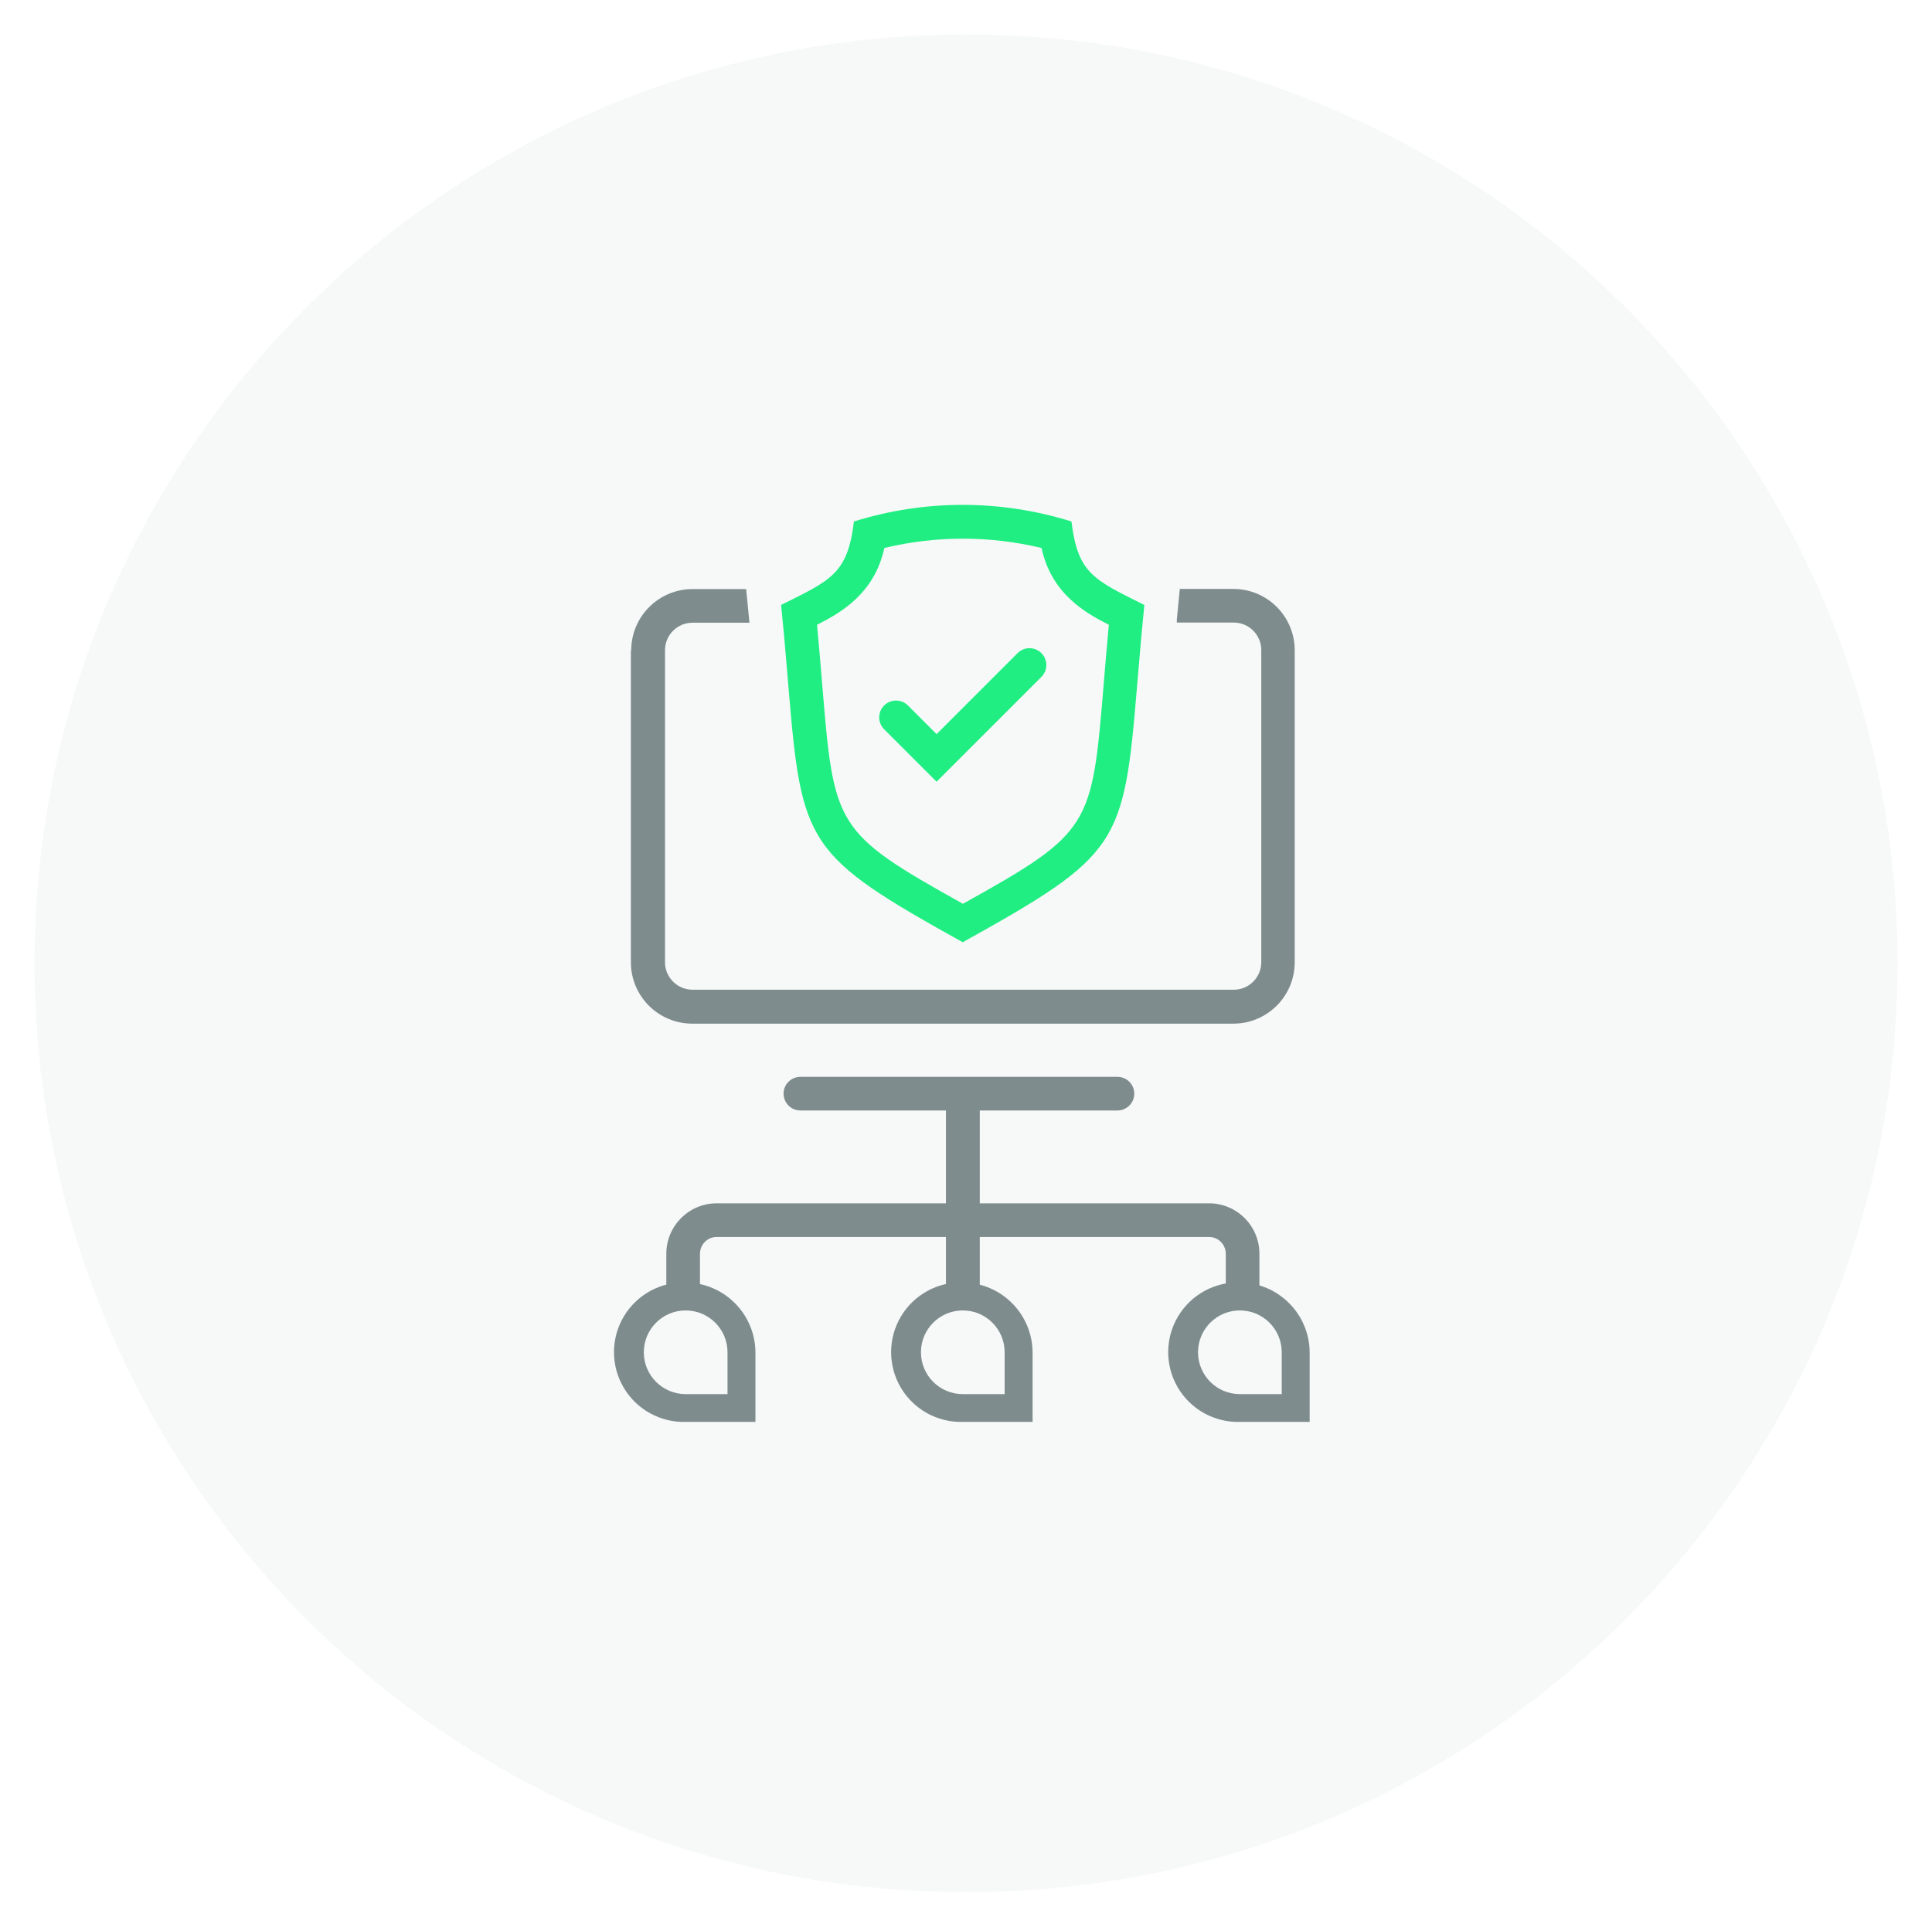
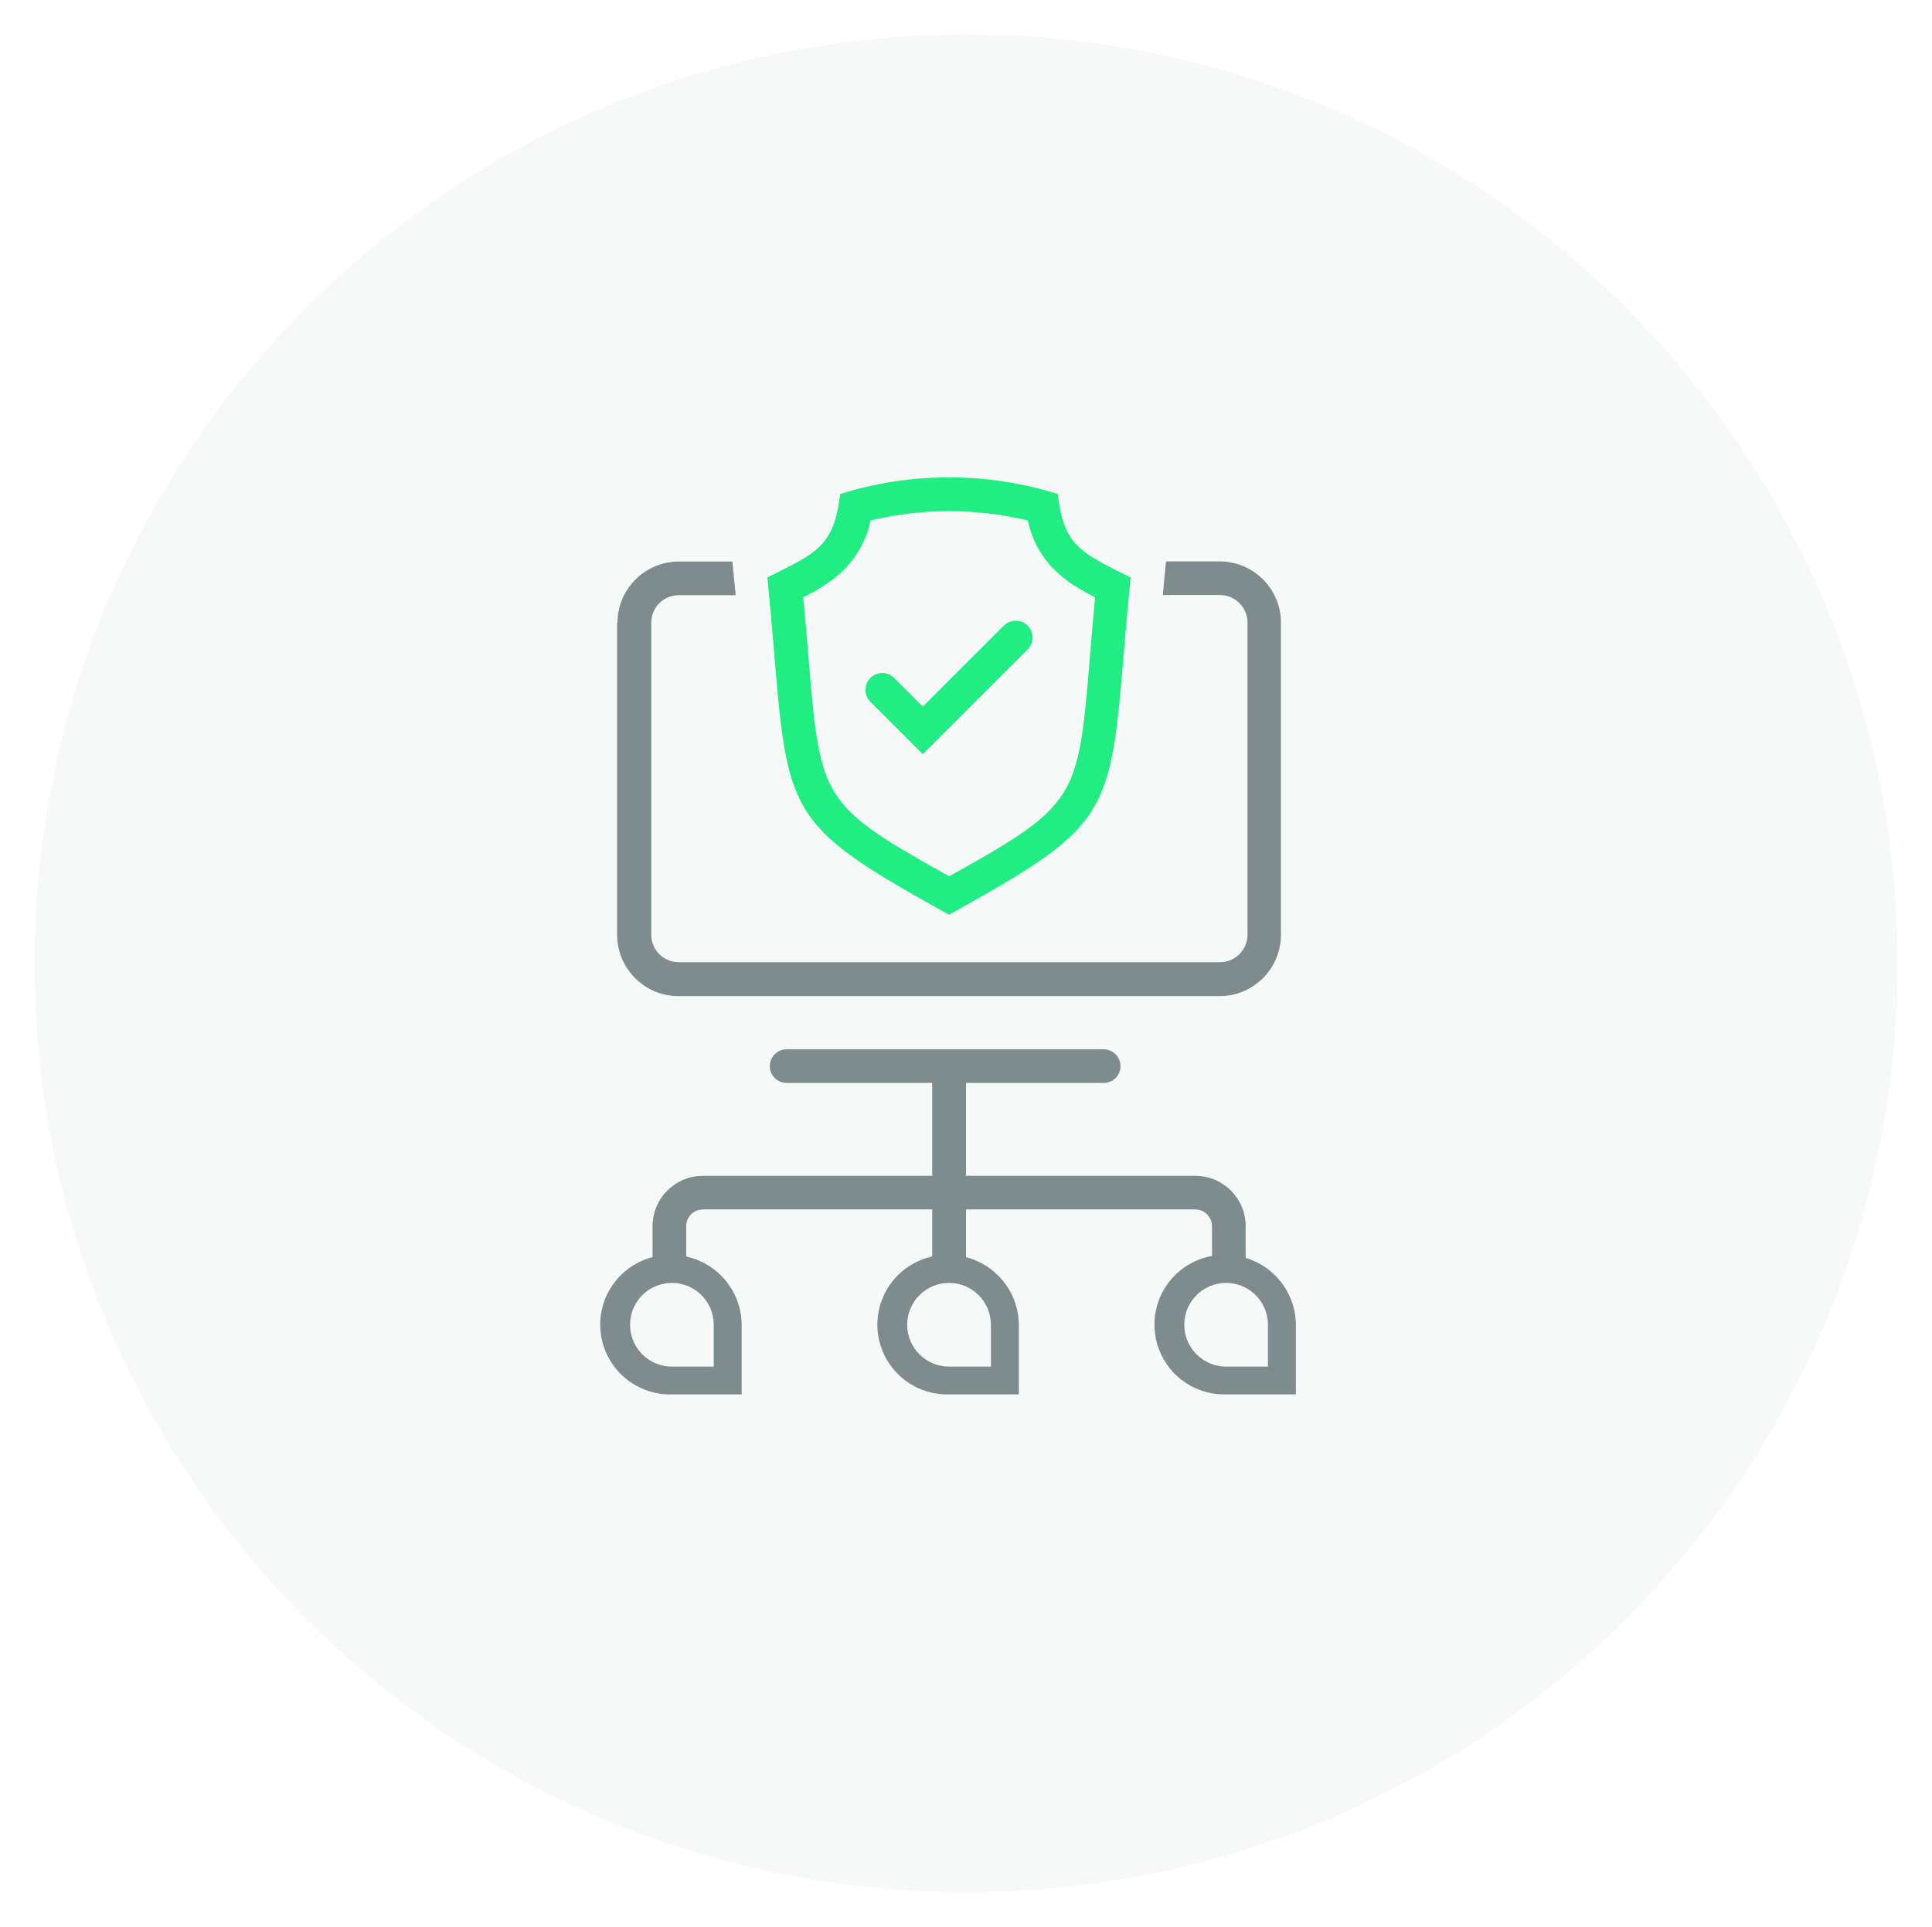
<svg xmlns="http://www.w3.org/2000/svg" id="Layer_4" data-name="Layer 4" viewBox="0 0 280.73 280">
  <defs>
    <style>.cls-1{fill:none;}.cls-2{clip-path:url(#clip-path);}.cls-3{fill:#f7f9f9;}.cls-4{fill:#7f8c8d;}.cls-5{fill:#20ee82;}</style>
    <clipPath id="clip-path" transform="translate(-7059.63 -7059.5)">
      <path class="cls-1" d="M7064.64,7199.5c0,74.56,60.6,135,135.36,135s135.36-60.44,135.36-135-60.6-135-135.36-135-135.36,60.44-135.36,135" />
    </clipPath>
  </defs>
  <g class="cls-2">
    <rect class="cls-3" width="280.73" height="280" />
  </g>
-   <path class="cls-4" d="M7159.34,7245.88a10.14,10.14,0,1,0-.08,20.27h10.14v-10a10.22,10.22,0,0,0-10.06-10.26m6,10.14v6.08h-6.08a6.08,6.08,0,1,1,6.08-6.08" transform="translate(-7059.63 -7059.5)" />
-   <path class="cls-4" d="M7199.61,7245.88a10.14,10.14,0,1,0-.08,20.27h10.14v-10a10.22,10.22,0,0,0-10.06-10.26m6,10.14v6.08h-6.08a6.08,6.08,0,1,1,6.08-6.08" transform="translate(-7059.63 -7059.5)" />
-   <path class="cls-4" d="M7239.87,7245.88a10.14,10.14,0,1,0-.08,20.27h10.14v-10a10.22,10.22,0,0,0-10.06-10.26m6,10.14v6.08h-6.08a6.08,6.08,0,1,1,6.08-6.08" transform="translate(-7059.63 -7059.5)" />
-   <path class="cls-4" d="M7175.93,7216a2.44,2.44,0,0,0,0,4.89h21.15v13.49h-33.3a7.33,7.33,0,0,0-7.33,7.33v4.89h4.89v-4.89a2.44,2.44,0,0,1,2.44-2.44h33.3v7.33H7202v-7.33h33.3a2.44,2.44,0,0,1,2.44,2.44v4.89h4.89v-4.89a7.33,7.33,0,0,0-7.33-7.33H7202v-13.49H7222a2.44,2.44,0,0,0,0-4.89Z" transform="translate(-7059.63 -7059.5)" />
-   <path class="cls-4" d="M7151.3,7154v45.36a8.92,8.92,0,0,0,8.91,8.91h78.64a8.92,8.92,0,0,0,8.91-8.91V7154a8.92,8.92,0,0,0-8.91-8.91h-7.79l-.43,4.45,0,.44h8.27a4,4,0,0,1,4,4v45.36a4,4,0,0,1-4,4h-78.64a4,4,0,0,1-4-4V7154a4,4,0,0,1,4-4h8.27c-.18-1.91.26,2.66-.48-4.89h-7.79a8.92,8.92,0,0,0-8.91,8.91" transform="translate(-7059.63 -7059.5)" />
-   <path class="cls-5" d="M7173.13,7147.42c.38,3.88.54,5.48,1.07,11.94,1.91,23,2.61,24.44,25.32,37.08,22.71-12.64,23.41-14.08,25.32-37.08.53-6.39.69-8,1.07-11.94-7.37-3.67-9.68-4.59-10.59-12.13a52.89,52.89,0,0,0-31.61,0c-.92,7.66-3.41,8.55-10.59,12.13m15-8.28a48.89,48.89,0,0,1,22.85,0c1.43,6.56,6.17,9.34,9.78,11.16-.3,3.21-.54,6.08-.75,8.66-1.72,20.7-1.79,21.5-20.45,31.89-18.66-10.39-18.73-11.2-20.45-31.89-.21-2.58-.45-5.45-.75-8.66,3.61-1.82,8.35-4.61,9.78-11.16" transform="translate(-7059.63 -7059.5)" />
-   <path class="cls-5" d="M7188.11,7165.5l7.61,7.61,15.23-15.23a2.44,2.44,0,0,0-3.46-3.46l-11.77,11.77-4.16-4.16a2.44,2.44,0,0,0-3.46,3.46" transform="translate(-7059.63 -7059.5)" />
+   <path class="cls-4" d="M7157.34,7241.88a10.14,10.14,0,1,0-.08,20.27h10.14v-10a10.22,10.22,0,0,0-10.06-10.26m6,10.14v6.08h-6.08a6.08,6.08,0,1,1,6.08-6.08" transform="translate(-7059.63 -7059.5)" />
+   <path class="cls-4" d="M7197.61,7241.88a10.14,10.14,0,1,0-.08,20.27h10.14v-10a10.22,10.22,0,0,0-10.06-10.26m6,10.14v6.08h-6.08a6.08,6.08,0,1,1,6.08-6.08" transform="translate(-7059.63 -7059.5)" />
+   <path class="cls-4" d="M7237.87,7241.88a10.14,10.14,0,1,0-.08,20.27h10.14v-10a10.22,10.22,0,0,0-10.06-10.26m6,10.14v6.08h-6.08a6.08,6.08,0,1,1,6.08-6.08" transform="translate(-7059.63 -7059.5)" />
+   <path class="cls-4" d="M7173.93,7212a2.44,2.44,0,0,0,0,4.89h21.15v13.49h-33.3a7.33,7.33,0,0,0-7.33,7.33v4.89h4.89v-4.89a2.44,2.44,0,0,1,2.44-2.44h33.3v7.33H7200v-7.33h33.3a2.44,2.44,0,0,1,2.44,2.44v4.89h4.89v-4.89a7.33,7.33,0,0,0-7.33-7.33H7200v-13.49H7220a2.44,2.44,0,0,0,0-4.89Z" transform="translate(-7059.63 -7059.5)" />
+   <path class="cls-4" d="M7149.3,7150v45.36a8.92,8.92,0,0,0,8.91,8.91h78.64a8.92,8.92,0,0,0,8.91-8.91V7150a8.92,8.92,0,0,0-8.91-8.91h-7.79l-.43,4.45,0,.44h8.27a4,4,0,0,1,4,4v45.36a4,4,0,0,1-4,4h-78.64a4,4,0,0,1-4-4V7150a4,4,0,0,1,4-4h8.27c-.18-1.91.26,2.66-.48-4.89h-7.79a8.92,8.92,0,0,0-8.91,8.91" transform="translate(-7059.63 -7059.5)" />
+   <path class="cls-5" d="M7171.13,7143.42c.38,3.88.54,5.48,1.07,11.94,1.91,23,2.61,24.44,25.32,37.08,22.71-12.64,23.41-14.08,25.32-37.08.53-6.39.69-8,1.07-11.94-7.37-3.67-9.68-4.59-10.59-12.13a52.89,52.89,0,0,0-31.61,0c-.92,7.66-3.41,8.55-10.59,12.13m15-8.28a48.89,48.89,0,0,1,22.85,0c1.43,6.56,6.17,9.34,9.78,11.16-.3,3.21-.54,6.08-.75,8.66-1.72,20.7-1.79,21.5-20.45,31.89-18.66-10.39-18.73-11.2-20.45-31.89-.21-2.58-.45-5.45-.75-8.66,3.61-1.82,8.35-4.61,9.78-11.16" transform="translate(-7059.63 -7059.5)" />
+   <path class="cls-5" d="M7186.11,7161.5l7.61,7.61,15.23-15.23a2.44,2.44,0,0,0-3.46-3.46l-11.77,11.77-4.16-4.16a2.44,2.44,0,0,0-3.46,3.46" transform="translate(-7059.63 -7059.5)" />
</svg>
